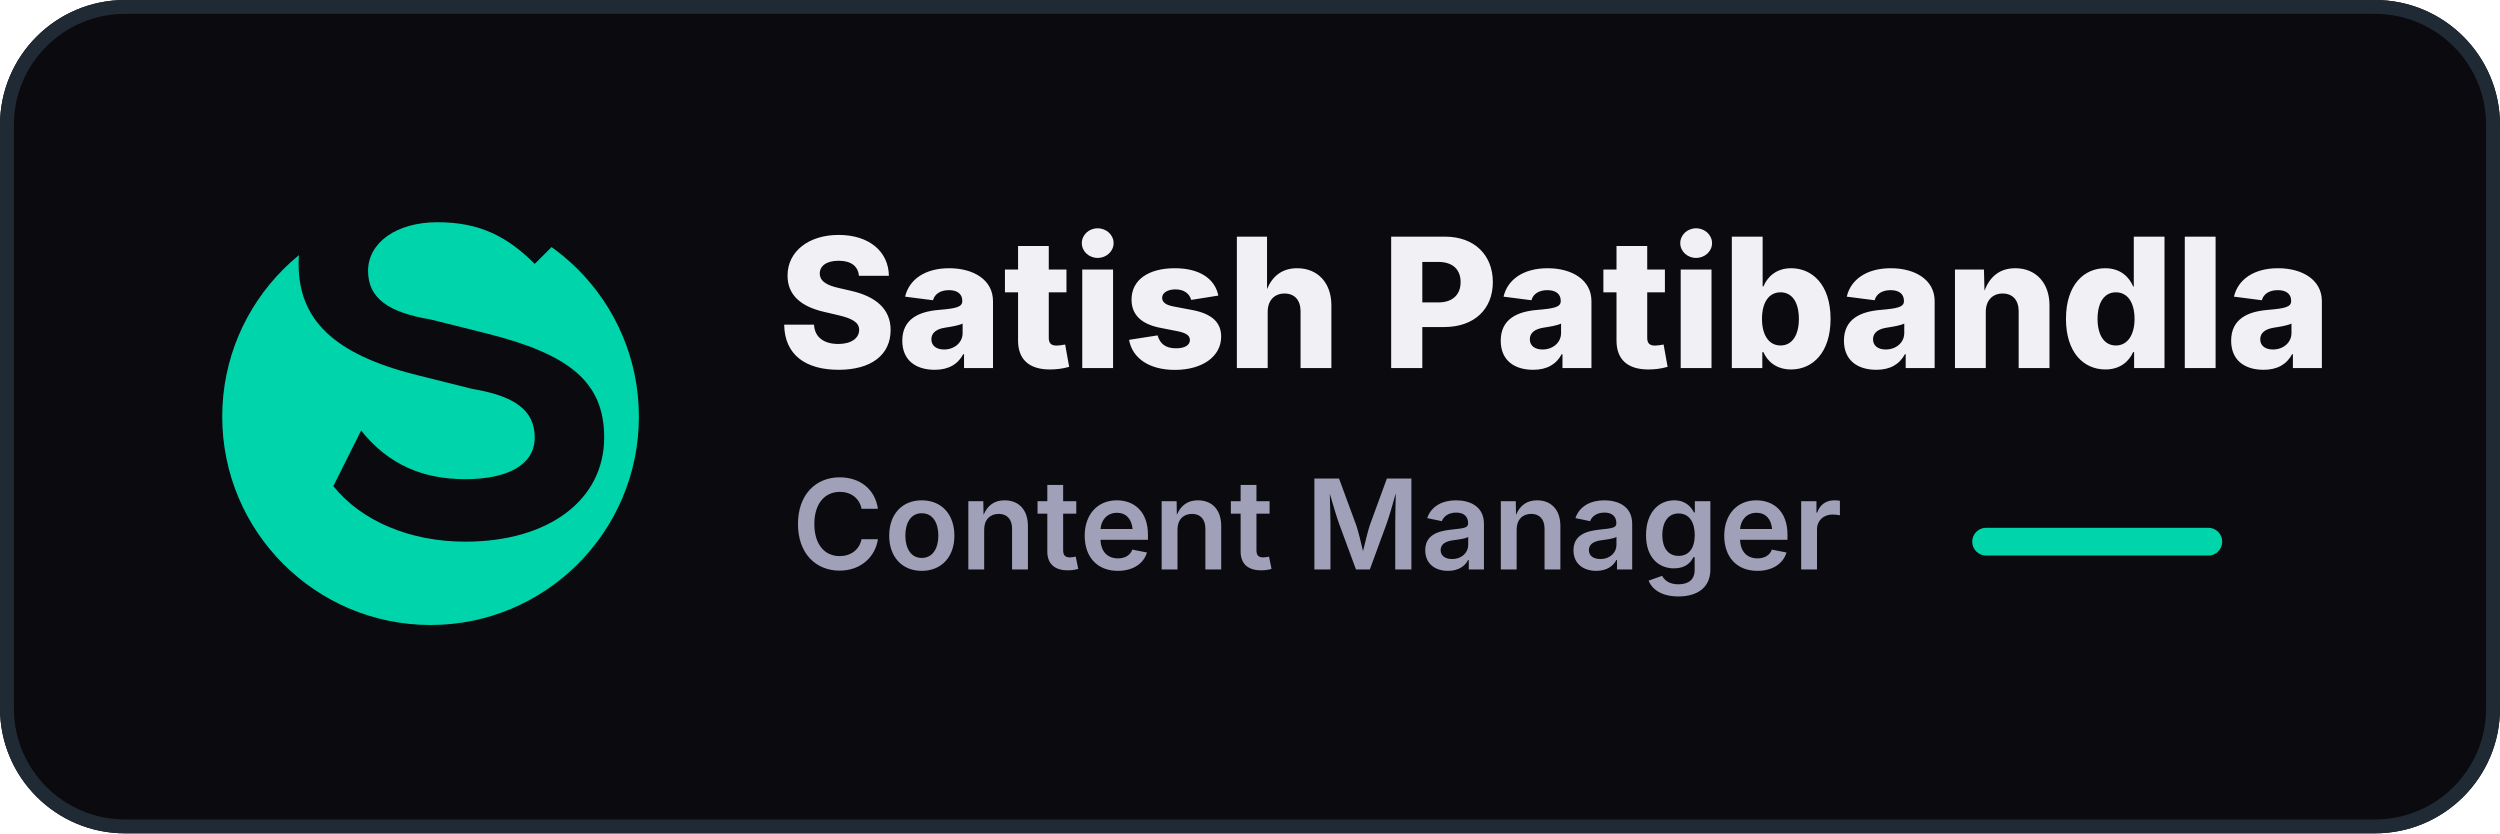
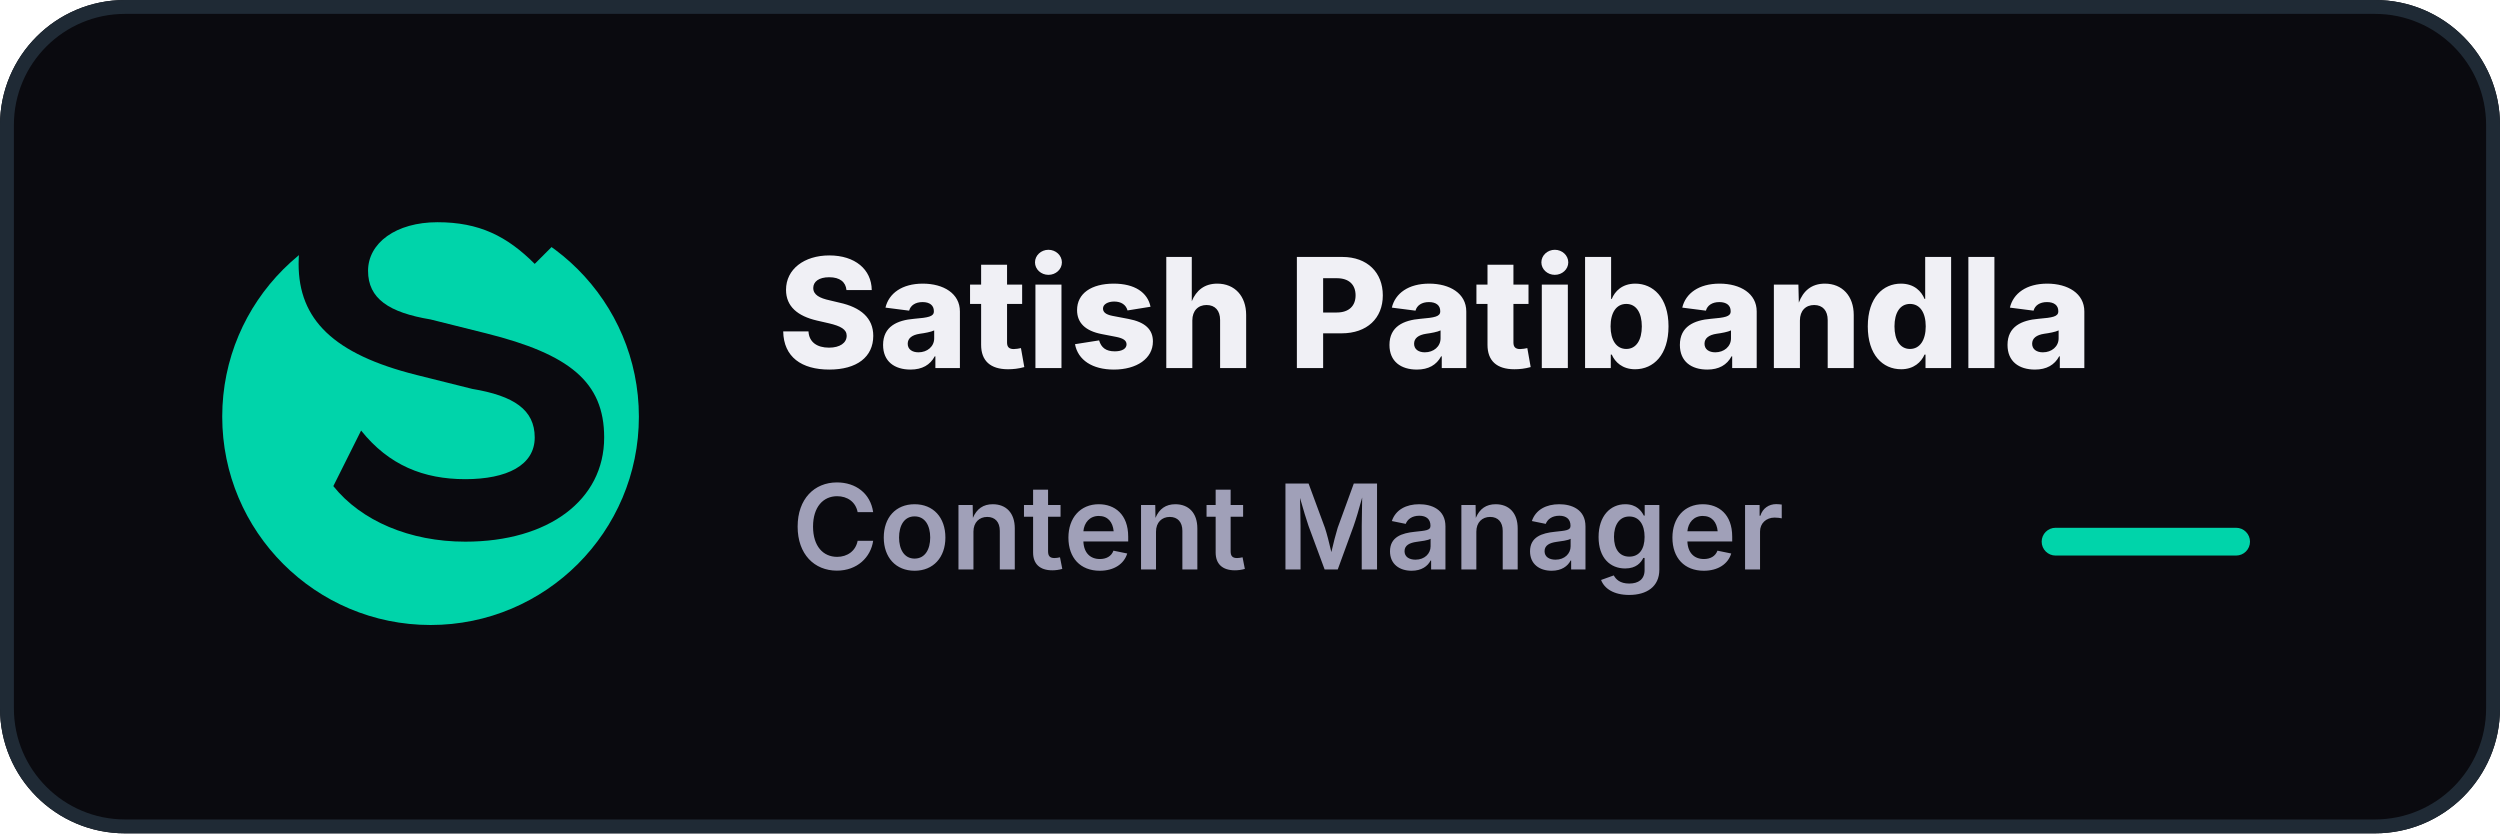
<svg xmlns="http://www.w3.org/2000/svg" width="360" height="120" viewBox="0 0 360 120" role="img" aria-labelledby="title desc">
  <rect width="360" height="120" rx="18" fill="#0a0a0f" />
  <rect x="1" y="1" width="358" height="118" rx="17" fill="none" stroke="#1f2a35" stroke-width="2" />
  <circle cx="62" cy="60" r="30" fill="#00d4aa" />
  <path d="M48 70c4 5 11 8 19 8 12 0 20-6 20-15 0-8-5-12-17-15l-8-2c-6-1-9-3-9-7 0-4 4-7 10-7 6 0 10 2 14 6l8-8c-5-6-12-9-22-9-12 0-20 7-20 17 0 8 5 13 17 16l8 2c6 1 9 3 9 7 0 4-4 6-10 6-6 0-11-2-15-7l-4 8z" fill="#0a0a0f" />
-   <text x="112" y="53" fill="#f0f0f5" font-family="Inter, Arial, sans-serif" font-size="26" font-weight="800">Satish Patibandla</text>
-   <text x="114" y="82" fill="#a0a0b8" font-family="Inter, Arial, sans-serif" font-size="18" font-weight="600">Content Manager</text>
-   <rect x="284" y="76" width="36" height="4" rx="2" fill="#00d4aa" />
+   <text x="112" y="53" fill="#f0f0f5" font-family="Inter, Arial, sans-serif" font-size="22" font-weight="800">Satish Patibandla</text>
+   <text x="114" y="82" fill="#a0a0b8" font-family="Inter, Arial, sans-serif" font-size="17" font-weight="600">Content Manager</text>
+   <rect x="294" y="76" width="30" height="4" rx="2" fill="#00d4aa" />
</svg>
